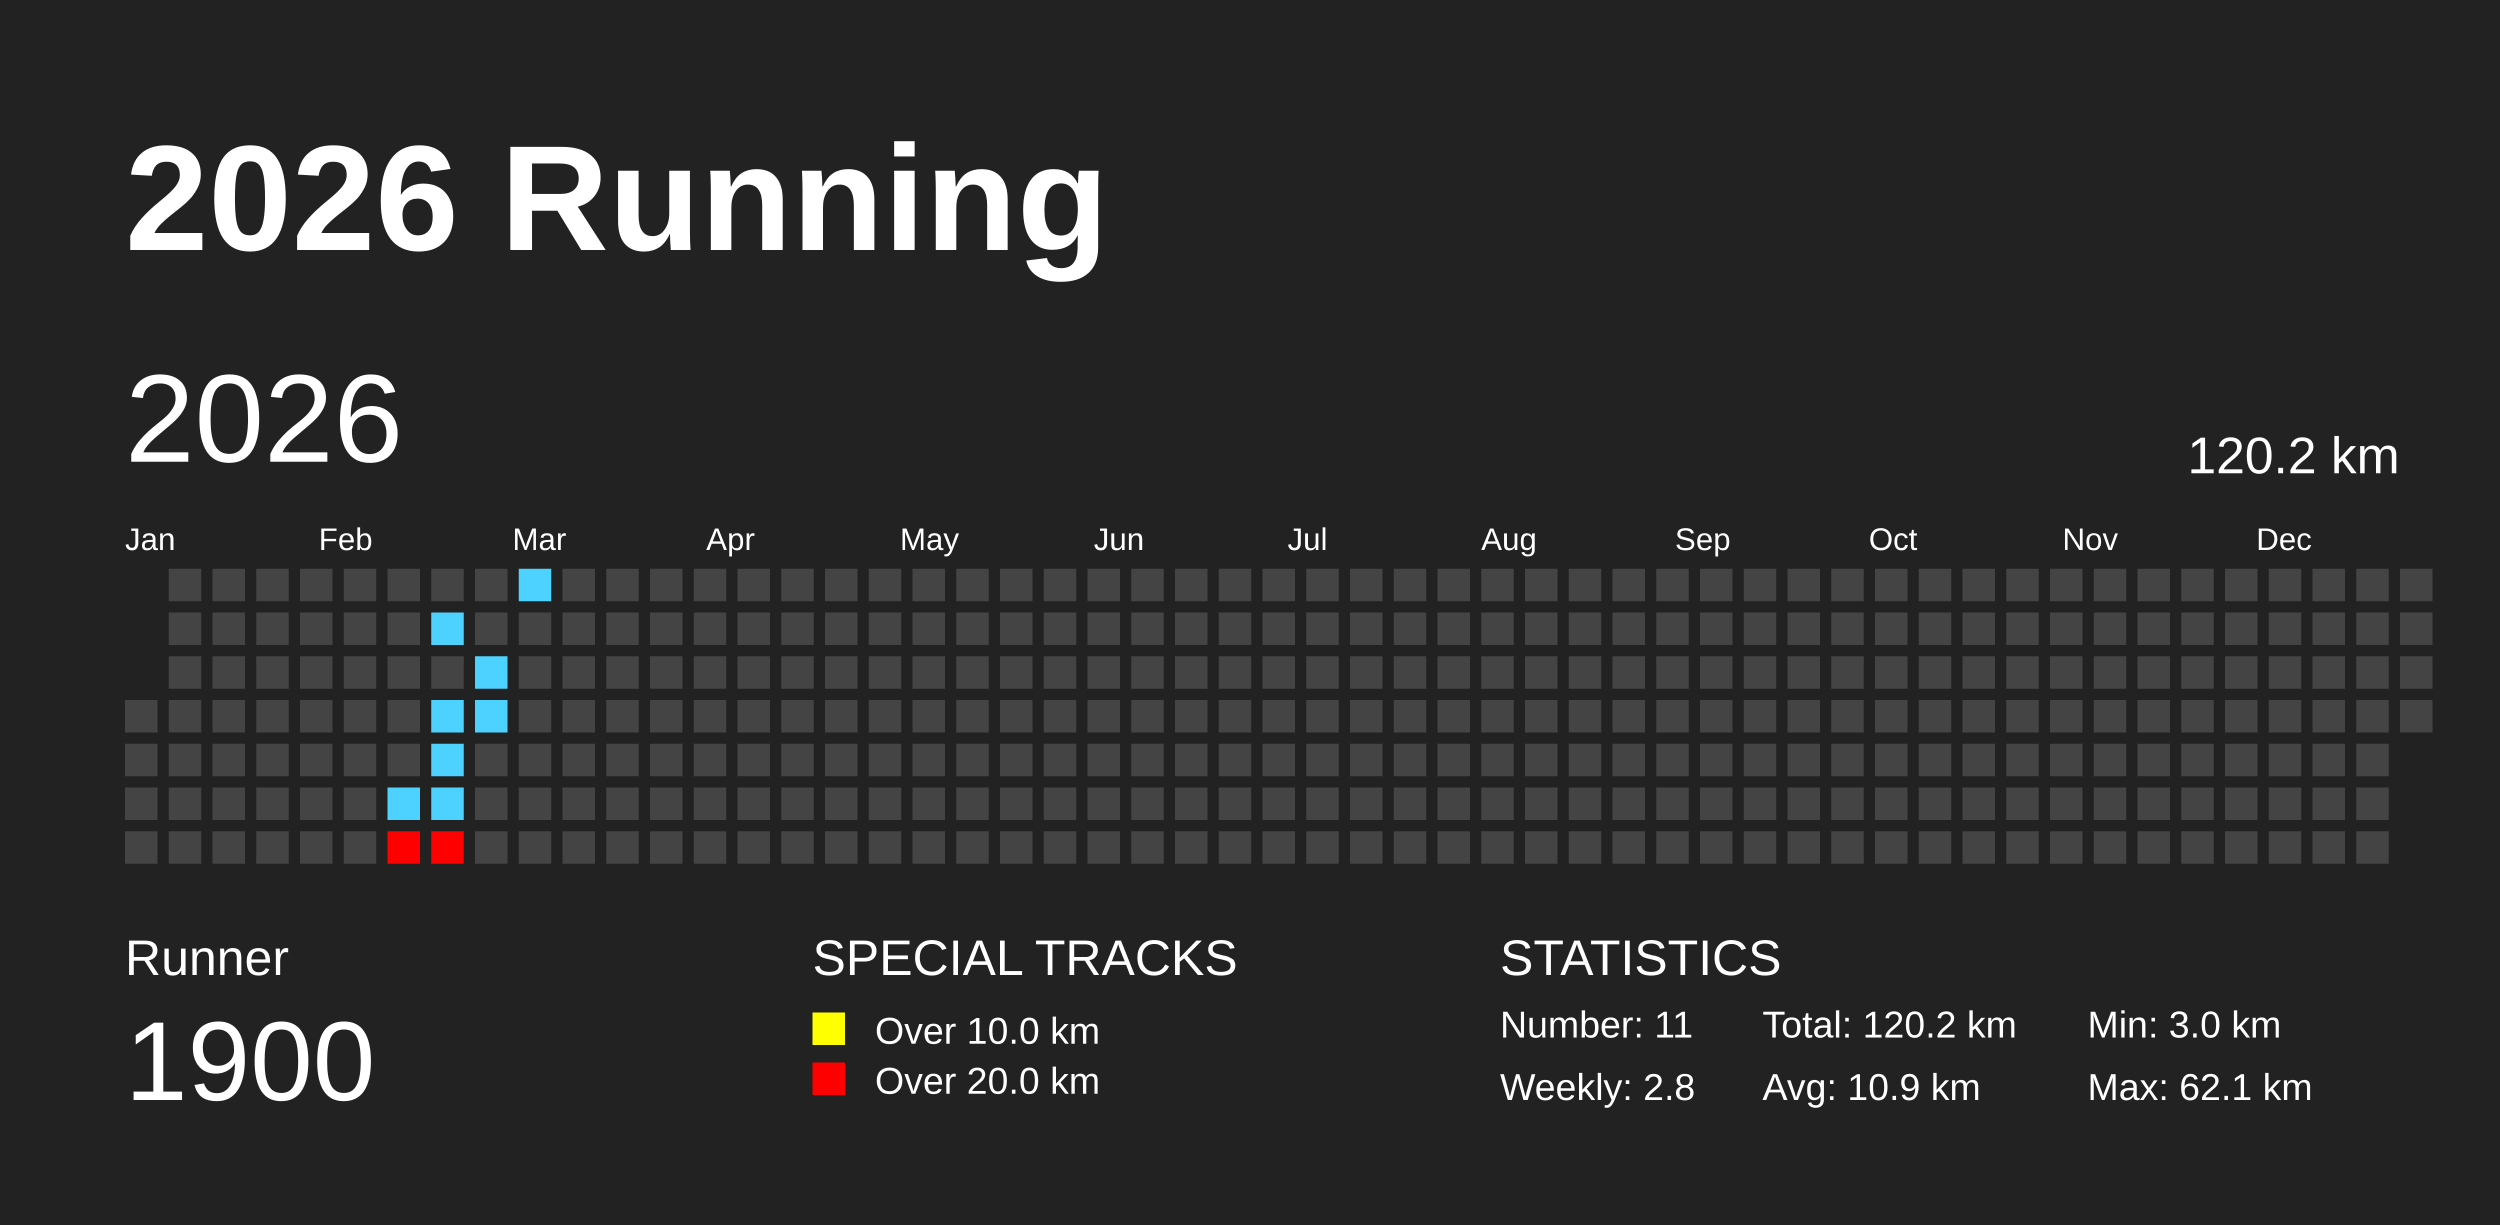
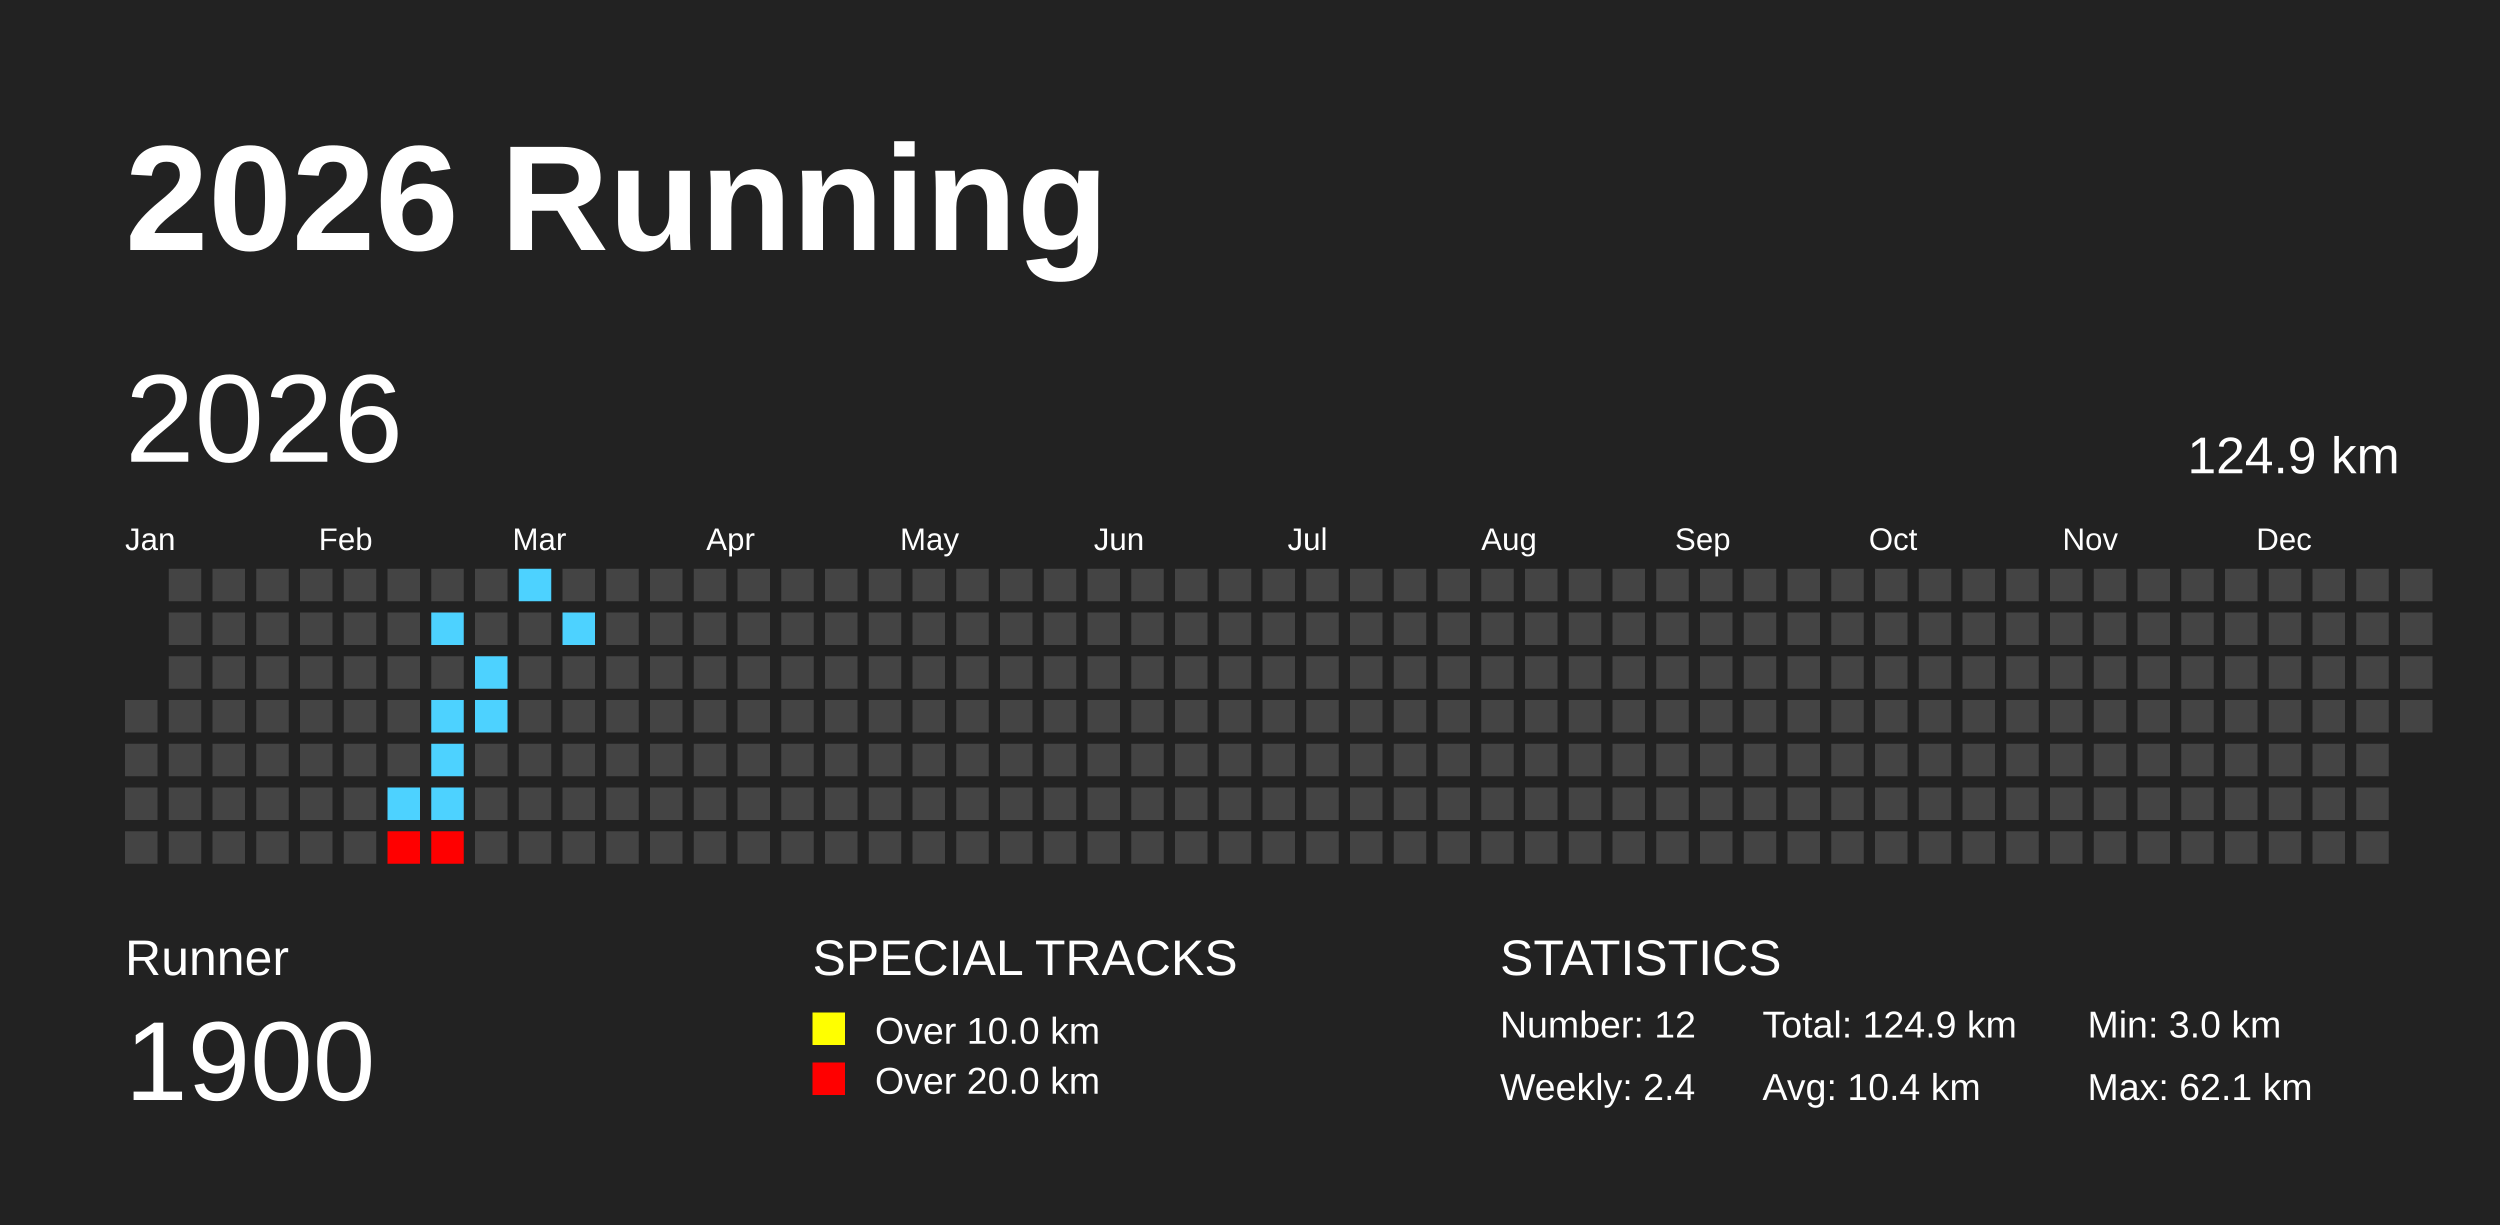
<svg xmlns="http://www.w3.org/2000/svg" baseProfile="full" height="98mm" version="1.1" viewBox="0,0,200,98" width="200mm">
  <defs />
  <rect fill="#222222" height="98" width="200" x="0" y="0" />
  <text fill="#FFFFFF" style="font-size:12px; font-family:Arial; font-weight:bold;" x="10" y="20">2026 Running</text>
  <text fill="#FFFFFF" style="font-size:4px; font-family:Arial" x="10" y="78">Runner</text>
  <text fill="#FFFFFF" style="font-size:9px; font-family:Arial" x="10" y="88">1900</text>
  <text fill="#FFFFFF" style="font-size:4px; font-family:Arial" x="65" y="78">SPECIAL TRACKS</text>
  <rect fill="yellow" height="2.6" width="2.6" x="65" y="81" />
  <text fill="#FFFFFF" style="font-size:3px; font-family:Arial" x="70" y="83.5">Over 10.0 km</text>
  <rect fill="red" height="2.6" width="2.6" x="65" y="85" />
  <text fill="#FFFFFF" style="font-size:3px; font-family:Arial" x="70" y="87.5">Over 20.0 km</text>
  <text fill="#FFFFFF" style="font-size:4px; font-family:Arial" x="120" y="78">STATISTICS</text>
-   <text fill="#FFFFFF" style="font-size:3px; font-family:Arial" x="120" y="83">Number: 11</text>
-   <text fill="#FFFFFF" style="font-size:3px; font-family:Arial" x="120" y="88">Weekly: 2.8</text>
-   <text fill="#FFFFFF" style="font-size:3px; font-family:Arial" x="141" y="83">Total: 120.2 km</text>
-   <text fill="#FFFFFF" style="font-size:3px; font-family:Arial" x="141" y="88">Avg: 10.9 km</text>
+   <text fill="#FFFFFF" style="font-size:3px; font-family:Arial" x="120" y="83">Number: 12</text>
+   <text fill="#FFFFFF" style="font-size:3px; font-family:Arial" x="120" y="88">Weekly: 2.4</text>
+   <text fill="#FFFFFF" style="font-size:3px; font-family:Arial" x="141" y="83">Total: 124.9 km</text>
+   <text fill="#FFFFFF" style="font-size:3px; font-family:Arial" x="141" y="88">Avg: 10.4 km</text>
  <text fill="#FFFFFF" style="font-size:3px; font-family:Arial" x="167" y="83">Min: 3.0 km</text>
  <text fill="#FFFFFF" style="font-size:3px; font-family:Arial" x="167" y="88">Max: 62.1 km</text>
  <text dominant-baseline="hanging" fill="#FFFFFF" style="font-size:10.0px; font-family:Arial;" x="10" y="30">2026</text>
-   <text dominant-baseline="hanging" fill="#FFFFFF" style="font-size:4.125px; font-family:Arial;" x="175" y="35">120.2 km</text>
+   <text dominant-baseline="hanging" fill="#FFFFFF" style="font-size:4.125px; font-family:Arial;" x="175" y="35">124.9 km</text>
  <text fill="#FFFFFF" style="font-size:2.5px; font-family:Arial" x="10.0" y="44">Jan</text>
  <text fill="#FFFFFF" style="font-size:2.5px; font-family:Arial" x="25.5" y="44">Feb</text>
  <text fill="#FFFFFF" style="font-size:2.5px; font-family:Arial" x="41.0" y="44">Mar</text>
  <text fill="#FFFFFF" style="font-size:2.5px; font-family:Arial" x="56.5" y="44">Apr</text>
  <text fill="#FFFFFF" style="font-size:2.5px; font-family:Arial" x="72.0" y="44">May</text>
  <text fill="#FFFFFF" style="font-size:2.5px; font-family:Arial" x="87.5" y="44">Jun</text>
  <text fill="#FFFFFF" style="font-size:2.5px; font-family:Arial" x="103.0" y="44">Jul</text>
  <text fill="#FFFFFF" style="font-size:2.5px; font-family:Arial" x="118.5" y="44">Aug</text>
  <text fill="#FFFFFF" style="font-size:2.5px; font-family:Arial" x="134.0" y="44">Sep</text>
  <text fill="#FFFFFF" style="font-size:2.5px; font-family:Arial" x="149.5" y="44">Oct</text>
  <text fill="#FFFFFF" style="font-size:2.5px; font-family:Arial" x="165.0" y="44">Nov</text>
  <text fill="#FFFFFF" style="font-size:2.5px; font-family:Arial" x="180.5" y="44">Dec</text>
  <rect fill="#444444" height="2.6" width="2.6" x="10.0" y="56.0" />
  <rect fill="#444444" height="2.6" width="2.6" x="10.0" y="59.5" />
  <rect fill="#444444" height="2.6" width="2.6" x="10.0" y="63.0" />
  <rect fill="#444444" height="2.6" width="2.6" x="10.0" y="66.5" />
  <rect fill="#444444" height="2.6" width="2.6" x="13.5" y="45.5" />
  <rect fill="#444444" height="2.6" width="2.6" x="13.5" y="49.0" />
  <rect fill="#444444" height="2.6" width="2.6" x="13.5" y="52.5" />
  <rect fill="#444444" height="2.6" width="2.6" x="13.5" y="56.0" />
  <rect fill="#444444" height="2.6" width="2.6" x="13.5" y="59.5" />
  <rect fill="#444444" height="2.6" width="2.6" x="13.5" y="63.0" />
  <rect fill="#444444" height="2.6" width="2.6" x="13.5" y="66.5" />
  <rect fill="#444444" height="2.6" width="2.6" x="17.0" y="45.5" />
  <rect fill="#444444" height="2.6" width="2.6" x="17.0" y="49.0" />
  <rect fill="#444444" height="2.6" width="2.6" x="17.0" y="52.5" />
  <rect fill="#444444" height="2.6" width="2.6" x="17.0" y="56.0" />
  <rect fill="#444444" height="2.6" width="2.6" x="17.0" y="59.5" />
  <rect fill="#444444" height="2.6" width="2.6" x="17.0" y="63.0" />
  <rect fill="#444444" height="2.6" width="2.6" x="17.0" y="66.5" />
  <rect fill="#444444" height="2.6" width="2.6" x="20.5" y="45.5" />
  <rect fill="#444444" height="2.6" width="2.6" x="20.5" y="49.0" />
  <rect fill="#444444" height="2.6" width="2.6" x="20.5" y="52.5" />
  <rect fill="#444444" height="2.6" width="2.6" x="20.5" y="56.0" />
  <rect fill="#444444" height="2.6" width="2.6" x="20.5" y="59.5" />
  <rect fill="#444444" height="2.6" width="2.6" x="20.5" y="63.0" />
  <rect fill="#444444" height="2.6" width="2.6" x="20.5" y="66.5" />
  <rect fill="#444444" height="2.6" width="2.6" x="24.0" y="45.5" />
  <rect fill="#444444" height="2.6" width="2.6" x="24.0" y="49.0" />
  <rect fill="#444444" height="2.6" width="2.6" x="24.0" y="52.5" />
  <rect fill="#444444" height="2.6" width="2.6" x="24.0" y="56.0" />
  <rect fill="#444444" height="2.6" width="2.6" x="24.0" y="59.5" />
  <rect fill="#444444" height="2.6" width="2.6" x="24.0" y="63.0" />
  <rect fill="#444444" height="2.6" width="2.6" x="24.0" y="66.5" />
  <rect fill="#444444" height="2.6" width="2.6" x="27.5" y="45.5" />
  <rect fill="#444444" height="2.6" width="2.6" x="27.5" y="49.0" />
  <rect fill="#444444" height="2.6" width="2.6" x="27.5" y="52.5" />
  <rect fill="#444444" height="2.6" width="2.6" x="27.5" y="56.0" />
  <rect fill="#444444" height="2.6" width="2.6" x="27.5" y="59.5" />
  <rect fill="#444444" height="2.6" width="2.6" x="27.5" y="63.0" />
  <rect fill="#444444" height="2.6" width="2.6" x="27.5" y="66.5" />
  <rect fill="#444444" height="2.6" width="2.6" x="31.0" y="45.5" />
  <rect fill="#444444" height="2.6" width="2.6" x="31.0" y="49.0" />
  <rect fill="#444444" height="2.6" width="2.6" x="31.0" y="52.5" />
  <rect fill="#444444" height="2.6" width="2.6" x="31.0" y="56.0" />
  <rect fill="#444444" height="2.6" width="2.6" x="31.0" y="59.5" />
  <rect fill="#4dd2ff" height="2.6" width="2.6" x="31.0" y="63.0" />
  <rect fill="red" height="2.6" width="2.6" x="31.0" y="66.5" />
  <rect fill="#444444" height="2.6" width="2.6" x="34.5" y="45.5" />
  <rect fill="#4dd2ff" height="2.6" width="2.6" x="34.5" y="49.0" />
  <rect fill="#444444" height="2.6" width="2.6" x="34.5" y="52.5" />
  <rect fill="#4dd2ff" height="2.6" width="2.6" x="34.5" y="56.0" />
  <rect fill="#4dd2ff" height="2.6" width="2.6" x="34.5" y="59.5" />
  <rect fill="#4dd2ff" height="2.6" width="2.6" x="34.5" y="63.0" />
  <rect fill="red" height="2.6" width="2.6" x="34.5" y="66.5" />
  <rect fill="#444444" height="2.6" width="2.6" x="38.0" y="45.5" />
  <rect fill="#444444" height="2.6" width="2.6" x="38.0" y="49.0" />
  <rect fill="#4dd2ff" height="2.6" width="2.6" x="38.0" y="52.5" />
  <rect fill="#4dd2ff" height="2.6" width="2.6" x="38.0" y="56.0" />
  <rect fill="#444444" height="2.6" width="2.6" x="38.0" y="59.5" />
  <rect fill="#444444" height="2.6" width="2.6" x="38.0" y="63.0" />
  <rect fill="#444444" height="2.6" width="2.6" x="38.0" y="66.5" />
  <rect fill="#4dd2ff" height="2.6" width="2.6" x="41.5" y="45.5" />
  <rect fill="#444444" height="2.6" width="2.6" x="41.5" y="49.0" />
  <rect fill="#444444" height="2.6" width="2.6" x="41.5" y="52.5" />
  <rect fill="#444444" height="2.6" width="2.6" x="41.5" y="56.0" />
  <rect fill="#444444" height="2.6" width="2.6" x="41.5" y="59.5" />
  <rect fill="#444444" height="2.6" width="2.6" x="41.5" y="63.0" />
  <rect fill="#444444" height="2.6" width="2.6" x="41.5" y="66.5" />
  <rect fill="#444444" height="2.6" width="2.6" x="45.0" y="45.5" />
-   <rect fill="#444444" height="2.6" width="2.6" x="45.0" y="49.0" />
+   <rect fill="#4dd2ff" height="2.6" width="2.6" x="45.0" y="49.0" />
  <rect fill="#444444" height="2.6" width="2.6" x="45.0" y="52.5" />
  <rect fill="#444444" height="2.6" width="2.6" x="45.0" y="56.0" />
  <rect fill="#444444" height="2.6" width="2.6" x="45.0" y="59.5" />
  <rect fill="#444444" height="2.6" width="2.6" x="45.0" y="63.0" />
  <rect fill="#444444" height="2.6" width="2.6" x="45.0" y="66.5" />
  <rect fill="#444444" height="2.6" width="2.6" x="48.5" y="45.5" />
  <rect fill="#444444" height="2.6" width="2.6" x="48.5" y="49.0" />
  <rect fill="#444444" height="2.6" width="2.6" x="48.5" y="52.5" />
  <rect fill="#444444" height="2.6" width="2.6" x="48.5" y="56.0" />
  <rect fill="#444444" height="2.6" width="2.6" x="48.5" y="59.5" />
  <rect fill="#444444" height="2.6" width="2.6" x="48.5" y="63.0" />
  <rect fill="#444444" height="2.6" width="2.6" x="48.5" y="66.5" />
  <rect fill="#444444" height="2.6" width="2.6" x="52.0" y="45.5" />
  <rect fill="#444444" height="2.6" width="2.6" x="52.0" y="49.0" />
  <rect fill="#444444" height="2.6" width="2.6" x="52.0" y="52.5" />
  <rect fill="#444444" height="2.6" width="2.6" x="52.0" y="56.0" />
  <rect fill="#444444" height="2.6" width="2.6" x="52.0" y="59.5" />
  <rect fill="#444444" height="2.6" width="2.6" x="52.0" y="63.0" />
  <rect fill="#444444" height="2.6" width="2.6" x="52.0" y="66.5" />
  <rect fill="#444444" height="2.6" width="2.6" x="55.5" y="45.5" />
  <rect fill="#444444" height="2.6" width="2.6" x="55.5" y="49.0" />
  <rect fill="#444444" height="2.6" width="2.6" x="55.5" y="52.5" />
  <rect fill="#444444" height="2.6" width="2.6" x="55.5" y="56.0" />
  <rect fill="#444444" height="2.6" width="2.6" x="55.5" y="59.5" />
  <rect fill="#444444" height="2.6" width="2.6" x="55.5" y="63.0" />
  <rect fill="#444444" height="2.6" width="2.6" x="55.5" y="66.5" />
  <rect fill="#444444" height="2.6" width="2.6" x="59.0" y="45.5" />
  <rect fill="#444444" height="2.6" width="2.6" x="59.0" y="49.0" />
  <rect fill="#444444" height="2.6" width="2.6" x="59.0" y="52.5" />
  <rect fill="#444444" height="2.6" width="2.6" x="59.0" y="56.0" />
  <rect fill="#444444" height="2.6" width="2.6" x="59.0" y="59.5" />
  <rect fill="#444444" height="2.6" width="2.6" x="59.0" y="63.0" />
  <rect fill="#444444" height="2.6" width="2.6" x="59.0" y="66.5" />
  <rect fill="#444444" height="2.6" width="2.6" x="62.5" y="45.5" />
  <rect fill="#444444" height="2.6" width="2.6" x="62.5" y="49.0" />
  <rect fill="#444444" height="2.6" width="2.6" x="62.5" y="52.5" />
  <rect fill="#444444" height="2.6" width="2.6" x="62.5" y="56.0" />
  <rect fill="#444444" height="2.6" width="2.6" x="62.5" y="59.5" />
  <rect fill="#444444" height="2.6" width="2.6" x="62.5" y="63.0" />
  <rect fill="#444444" height="2.6" width="2.6" x="62.5" y="66.5" />
  <rect fill="#444444" height="2.6" width="2.6" x="66.0" y="45.5" />
  <rect fill="#444444" height="2.6" width="2.6" x="66.0" y="49.0" />
  <rect fill="#444444" height="2.6" width="2.6" x="66.0" y="52.5" />
  <rect fill="#444444" height="2.6" width="2.6" x="66.0" y="56.0" />
  <rect fill="#444444" height="2.6" width="2.6" x="66.0" y="59.5" />
  <rect fill="#444444" height="2.6" width="2.6" x="66.0" y="63.0" />
  <rect fill="#444444" height="2.6" width="2.6" x="66.0" y="66.5" />
  <rect fill="#444444" height="2.6" width="2.6" x="69.5" y="45.5" />
  <rect fill="#444444" height="2.6" width="2.6" x="69.5" y="49.0" />
  <rect fill="#444444" height="2.6" width="2.6" x="69.5" y="52.5" />
  <rect fill="#444444" height="2.6" width="2.6" x="69.5" y="56.0" />
  <rect fill="#444444" height="2.6" width="2.6" x="69.5" y="59.5" />
  <rect fill="#444444" height="2.6" width="2.6" x="69.5" y="63.0" />
  <rect fill="#444444" height="2.6" width="2.6" x="69.5" y="66.5" />
  <rect fill="#444444" height="2.6" width="2.6" x="73.0" y="45.5" />
  <rect fill="#444444" height="2.6" width="2.6" x="73.0" y="49.0" />
  <rect fill="#444444" height="2.6" width="2.6" x="73.0" y="52.5" />
  <rect fill="#444444" height="2.6" width="2.6" x="73.0" y="56.0" />
  <rect fill="#444444" height="2.6" width="2.6" x="73.0" y="59.5" />
  <rect fill="#444444" height="2.6" width="2.6" x="73.0" y="63.0" />
  <rect fill="#444444" height="2.6" width="2.6" x="73.0" y="66.5" />
  <rect fill="#444444" height="2.6" width="2.6" x="76.5" y="45.5" />
  <rect fill="#444444" height="2.6" width="2.6" x="76.5" y="49.0" />
  <rect fill="#444444" height="2.6" width="2.6" x="76.5" y="52.5" />
  <rect fill="#444444" height="2.6" width="2.6" x="76.5" y="56.0" />
  <rect fill="#444444" height="2.6" width="2.6" x="76.5" y="59.5" />
  <rect fill="#444444" height="2.6" width="2.6" x="76.5" y="63.0" />
  <rect fill="#444444" height="2.6" width="2.6" x="76.5" y="66.5" />
  <rect fill="#444444" height="2.6" width="2.6" x="80.0" y="45.5" />
  <rect fill="#444444" height="2.6" width="2.6" x="80.0" y="49.0" />
  <rect fill="#444444" height="2.6" width="2.6" x="80.0" y="52.5" />
  <rect fill="#444444" height="2.6" width="2.6" x="80.0" y="56.0" />
  <rect fill="#444444" height="2.6" width="2.6" x="80.0" y="59.5" />
  <rect fill="#444444" height="2.6" width="2.6" x="80.0" y="63.0" />
  <rect fill="#444444" height="2.6" width="2.6" x="80.0" y="66.5" />
  <rect fill="#444444" height="2.6" width="2.6" x="83.5" y="45.5" />
  <rect fill="#444444" height="2.6" width="2.6" x="83.5" y="49.0" />
  <rect fill="#444444" height="2.6" width="2.6" x="83.5" y="52.5" />
  <rect fill="#444444" height="2.6" width="2.6" x="83.5" y="56.0" />
  <rect fill="#444444" height="2.6" width="2.6" x="83.5" y="59.5" />
  <rect fill="#444444" height="2.6" width="2.6" x="83.5" y="63.0" />
  <rect fill="#444444" height="2.6" width="2.6" x="83.5" y="66.5" />
  <rect fill="#444444" height="2.6" width="2.6" x="87.0" y="45.5" />
  <rect fill="#444444" height="2.6" width="2.6" x="87.0" y="49.0" />
  <rect fill="#444444" height="2.6" width="2.6" x="87.0" y="52.5" />
  <rect fill="#444444" height="2.6" width="2.6" x="87.0" y="56.0" />
  <rect fill="#444444" height="2.6" width="2.6" x="87.0" y="59.5" />
  <rect fill="#444444" height="2.6" width="2.6" x="87.0" y="63.0" />
  <rect fill="#444444" height="2.6" width="2.6" x="87.0" y="66.5" />
  <rect fill="#444444" height="2.6" width="2.6" x="90.5" y="45.5" />
  <rect fill="#444444" height="2.6" width="2.6" x="90.5" y="49.0" />
  <rect fill="#444444" height="2.6" width="2.6" x="90.5" y="52.5" />
  <rect fill="#444444" height="2.6" width="2.6" x="90.5" y="56.0" />
  <rect fill="#444444" height="2.6" width="2.6" x="90.5" y="59.5" />
  <rect fill="#444444" height="2.6" width="2.6" x="90.5" y="63.0" />
  <rect fill="#444444" height="2.6" width="2.6" x="90.5" y="66.5" />
  <rect fill="#444444" height="2.6" width="2.6" x="94.0" y="45.5" />
  <rect fill="#444444" height="2.6" width="2.6" x="94.0" y="49.0" />
  <rect fill="#444444" height="2.6" width="2.6" x="94.0" y="52.5" />
  <rect fill="#444444" height="2.6" width="2.6" x="94.0" y="56.0" />
  <rect fill="#444444" height="2.6" width="2.6" x="94.0" y="59.5" />
  <rect fill="#444444" height="2.6" width="2.6" x="94.0" y="63.0" />
  <rect fill="#444444" height="2.6" width="2.6" x="94.0" y="66.5" />
  <rect fill="#444444" height="2.6" width="2.6" x="97.5" y="45.5" />
  <rect fill="#444444" height="2.6" width="2.6" x="97.5" y="49.0" />
  <rect fill="#444444" height="2.6" width="2.6" x="97.5" y="52.5" />
  <rect fill="#444444" height="2.6" width="2.6" x="97.5" y="56.0" />
  <rect fill="#444444" height="2.6" width="2.6" x="97.5" y="59.5" />
  <rect fill="#444444" height="2.6" width="2.6" x="97.5" y="63.0" />
  <rect fill="#444444" height="2.6" width="2.6" x="97.5" y="66.5" />
  <rect fill="#444444" height="2.6" width="2.6" x="101.0" y="45.5" />
  <rect fill="#444444" height="2.6" width="2.6" x="101.0" y="49.0" />
  <rect fill="#444444" height="2.6" width="2.6" x="101.0" y="52.5" />
  <rect fill="#444444" height="2.6" width="2.6" x="101.0" y="56.0" />
  <rect fill="#444444" height="2.6" width="2.6" x="101.0" y="59.5" />
  <rect fill="#444444" height="2.6" width="2.6" x="101.0" y="63.0" />
  <rect fill="#444444" height="2.6" width="2.6" x="101.0" y="66.5" />
  <rect fill="#444444" height="2.6" width="2.6" x="104.5" y="45.5" />
  <rect fill="#444444" height="2.6" width="2.6" x="104.5" y="49.0" />
  <rect fill="#444444" height="2.6" width="2.6" x="104.5" y="52.5" />
  <rect fill="#444444" height="2.6" width="2.6" x="104.5" y="56.0" />
  <rect fill="#444444" height="2.6" width="2.6" x="104.5" y="59.5" />
  <rect fill="#444444" height="2.6" width="2.6" x="104.5" y="63.0" />
  <rect fill="#444444" height="2.6" width="2.6" x="104.5" y="66.5" />
  <rect fill="#444444" height="2.6" width="2.6" x="108.0" y="45.5" />
  <rect fill="#444444" height="2.6" width="2.6" x="108.0" y="49.0" />
  <rect fill="#444444" height="2.6" width="2.6" x="108.0" y="52.5" />
  <rect fill="#444444" height="2.6" width="2.6" x="108.0" y="56.0" />
  <rect fill="#444444" height="2.6" width="2.6" x="108.0" y="59.5" />
  <rect fill="#444444" height="2.6" width="2.6" x="108.0" y="63.0" />
  <rect fill="#444444" height="2.6" width="2.6" x="108.0" y="66.5" />
  <rect fill="#444444" height="2.6" width="2.6" x="111.5" y="45.5" />
  <rect fill="#444444" height="2.6" width="2.6" x="111.5" y="49.0" />
  <rect fill="#444444" height="2.6" width="2.6" x="111.5" y="52.5" />
  <rect fill="#444444" height="2.6" width="2.6" x="111.5" y="56.0" />
  <rect fill="#444444" height="2.6" width="2.6" x="111.5" y="59.5" />
  <rect fill="#444444" height="2.6" width="2.6" x="111.5" y="63.0" />
  <rect fill="#444444" height="2.6" width="2.6" x="111.5" y="66.5" />
  <rect fill="#444444" height="2.6" width="2.6" x="115.0" y="45.5" />
  <rect fill="#444444" height="2.6" width="2.6" x="115.0" y="49.0" />
  <rect fill="#444444" height="2.6" width="2.6" x="115.0" y="52.5" />
  <rect fill="#444444" height="2.6" width="2.6" x="115.0" y="56.0" />
  <rect fill="#444444" height="2.6" width="2.6" x="115.0" y="59.5" />
  <rect fill="#444444" height="2.6" width="2.6" x="115.0" y="63.0" />
  <rect fill="#444444" height="2.6" width="2.6" x="115.0" y="66.5" />
  <rect fill="#444444" height="2.6" width="2.6" x="118.5" y="45.5" />
  <rect fill="#444444" height="2.6" width="2.6" x="118.5" y="49.0" />
  <rect fill="#444444" height="2.6" width="2.6" x="118.5" y="52.5" />
  <rect fill="#444444" height="2.6" width="2.6" x="118.5" y="56.0" />
  <rect fill="#444444" height="2.6" width="2.6" x="118.5" y="59.5" />
  <rect fill="#444444" height="2.6" width="2.6" x="118.5" y="63.0" />
  <rect fill="#444444" height="2.6" width="2.6" x="118.5" y="66.5" />
  <rect fill="#444444" height="2.6" width="2.6" x="122.0" y="45.5" />
  <rect fill="#444444" height="2.6" width="2.6" x="122.0" y="49.0" />
  <rect fill="#444444" height="2.6" width="2.6" x="122.0" y="52.5" />
  <rect fill="#444444" height="2.6" width="2.6" x="122.0" y="56.0" />
  <rect fill="#444444" height="2.6" width="2.6" x="122.0" y="59.5" />
  <rect fill="#444444" height="2.6" width="2.6" x="122.0" y="63.0" />
  <rect fill="#444444" height="2.6" width="2.6" x="122.0" y="66.5" />
  <rect fill="#444444" height="2.6" width="2.6" x="125.5" y="45.5" />
  <rect fill="#444444" height="2.6" width="2.6" x="125.5" y="49.0" />
  <rect fill="#444444" height="2.6" width="2.6" x="125.5" y="52.5" />
  <rect fill="#444444" height="2.6" width="2.6" x="125.5" y="56.0" />
  <rect fill="#444444" height="2.6" width="2.6" x="125.5" y="59.5" />
  <rect fill="#444444" height="2.6" width="2.6" x="125.5" y="63.0" />
  <rect fill="#444444" height="2.6" width="2.6" x="125.5" y="66.5" />
  <rect fill="#444444" height="2.6" width="2.6" x="129.0" y="45.5" />
  <rect fill="#444444" height="2.6" width="2.6" x="129.0" y="49.0" />
  <rect fill="#444444" height="2.6" width="2.6" x="129.0" y="52.5" />
  <rect fill="#444444" height="2.6" width="2.6" x="129.0" y="56.0" />
  <rect fill="#444444" height="2.6" width="2.6" x="129.0" y="59.5" />
  <rect fill="#444444" height="2.6" width="2.6" x="129.0" y="63.0" />
  <rect fill="#444444" height="2.6" width="2.6" x="129.0" y="66.5" />
  <rect fill="#444444" height="2.6" width="2.6" x="132.5" y="45.5" />
  <rect fill="#444444" height="2.6" width="2.6" x="132.5" y="49.0" />
  <rect fill="#444444" height="2.6" width="2.6" x="132.5" y="52.5" />
  <rect fill="#444444" height="2.6" width="2.6" x="132.5" y="56.0" />
  <rect fill="#444444" height="2.6" width="2.6" x="132.5" y="59.5" />
  <rect fill="#444444" height="2.6" width="2.6" x="132.5" y="63.0" />
  <rect fill="#444444" height="2.6" width="2.6" x="132.5" y="66.5" />
  <rect fill="#444444" height="2.6" width="2.6" x="136.0" y="45.5" />
  <rect fill="#444444" height="2.6" width="2.6" x="136.0" y="49.0" />
  <rect fill="#444444" height="2.6" width="2.6" x="136.0" y="52.5" />
  <rect fill="#444444" height="2.6" width="2.6" x="136.0" y="56.0" />
  <rect fill="#444444" height="2.6" width="2.6" x="136.0" y="59.5" />
  <rect fill="#444444" height="2.6" width="2.6" x="136.0" y="63.0" />
  <rect fill="#444444" height="2.6" width="2.6" x="136.0" y="66.5" />
  <rect fill="#444444" height="2.6" width="2.6" x="139.5" y="45.5" />
  <rect fill="#444444" height="2.6" width="2.6" x="139.5" y="49.0" />
  <rect fill="#444444" height="2.6" width="2.6" x="139.5" y="52.5" />
  <rect fill="#444444" height="2.6" width="2.6" x="139.5" y="56.0" />
  <rect fill="#444444" height="2.6" width="2.6" x="139.5" y="59.5" />
  <rect fill="#444444" height="2.6" width="2.6" x="139.5" y="63.0" />
  <rect fill="#444444" height="2.6" width="2.6" x="139.5" y="66.5" />
  <rect fill="#444444" height="2.6" width="2.6" x="143.0" y="45.5" />
  <rect fill="#444444" height="2.6" width="2.6" x="143.0" y="49.0" />
  <rect fill="#444444" height="2.6" width="2.6" x="143.0" y="52.5" />
  <rect fill="#444444" height="2.6" width="2.6" x="143.0" y="56.0" />
  <rect fill="#444444" height="2.6" width="2.6" x="143.0" y="59.5" />
  <rect fill="#444444" height="2.6" width="2.6" x="143.0" y="63.0" />
  <rect fill="#444444" height="2.6" width="2.6" x="143.0" y="66.5" />
  <rect fill="#444444" height="2.6" width="2.6" x="146.5" y="45.5" />
  <rect fill="#444444" height="2.6" width="2.6" x="146.5" y="49.0" />
  <rect fill="#444444" height="2.6" width="2.6" x="146.5" y="52.5" />
  <rect fill="#444444" height="2.6" width="2.6" x="146.5" y="56.0" />
  <rect fill="#444444" height="2.6" width="2.6" x="146.5" y="59.5" />
  <rect fill="#444444" height="2.6" width="2.6" x="146.5" y="63.0" />
  <rect fill="#444444" height="2.6" width="2.6" x="146.5" y="66.5" />
  <rect fill="#444444" height="2.6" width="2.6" x="150.0" y="45.5" />
  <rect fill="#444444" height="2.6" width="2.6" x="150.0" y="49.0" />
  <rect fill="#444444" height="2.6" width="2.6" x="150.0" y="52.5" />
  <rect fill="#444444" height="2.6" width="2.6" x="150.0" y="56.0" />
  <rect fill="#444444" height="2.6" width="2.6" x="150.0" y="59.5" />
  <rect fill="#444444" height="2.6" width="2.6" x="150.0" y="63.0" />
  <rect fill="#444444" height="2.6" width="2.6" x="150.0" y="66.5" />
  <rect fill="#444444" height="2.6" width="2.6" x="153.5" y="45.5" />
  <rect fill="#444444" height="2.6" width="2.6" x="153.5" y="49.0" />
  <rect fill="#444444" height="2.6" width="2.6" x="153.5" y="52.5" />
  <rect fill="#444444" height="2.6" width="2.6" x="153.5" y="56.0" />
  <rect fill="#444444" height="2.6" width="2.6" x="153.5" y="59.5" />
  <rect fill="#444444" height="2.6" width="2.6" x="153.5" y="63.0" />
  <rect fill="#444444" height="2.6" width="2.6" x="153.5" y="66.5" />
  <rect fill="#444444" height="2.6" width="2.6" x="157.0" y="45.5" />
  <rect fill="#444444" height="2.6" width="2.6" x="157.0" y="49.0" />
  <rect fill="#444444" height="2.6" width="2.6" x="157.0" y="52.5" />
  <rect fill="#444444" height="2.6" width="2.6" x="157.0" y="56.0" />
  <rect fill="#444444" height="2.6" width="2.6" x="157.0" y="59.5" />
  <rect fill="#444444" height="2.6" width="2.6" x="157.0" y="63.0" />
  <rect fill="#444444" height="2.6" width="2.6" x="157.0" y="66.5" />
  <rect fill="#444444" height="2.6" width="2.6" x="160.5" y="45.5" />
  <rect fill="#444444" height="2.6" width="2.6" x="160.5" y="49.0" />
  <rect fill="#444444" height="2.6" width="2.6" x="160.5" y="52.5" />
  <rect fill="#444444" height="2.6" width="2.6" x="160.5" y="56.0" />
  <rect fill="#444444" height="2.6" width="2.6" x="160.5" y="59.5" />
  <rect fill="#444444" height="2.6" width="2.6" x="160.5" y="63.0" />
  <rect fill="#444444" height="2.6" width="2.6" x="160.5" y="66.5" />
  <rect fill="#444444" height="2.6" width="2.6" x="164.0" y="45.5" />
  <rect fill="#444444" height="2.6" width="2.6" x="164.0" y="49.0" />
  <rect fill="#444444" height="2.6" width="2.6" x="164.0" y="52.5" />
  <rect fill="#444444" height="2.6" width="2.6" x="164.0" y="56.0" />
  <rect fill="#444444" height="2.6" width="2.6" x="164.0" y="59.5" />
  <rect fill="#444444" height="2.6" width="2.6" x="164.0" y="63.0" />
  <rect fill="#444444" height="2.6" width="2.6" x="164.0" y="66.5" />
  <rect fill="#444444" height="2.6" width="2.6" x="167.5" y="45.5" />
  <rect fill="#444444" height="2.6" width="2.6" x="167.5" y="49.0" />
  <rect fill="#444444" height="2.6" width="2.6" x="167.5" y="52.5" />
  <rect fill="#444444" height="2.6" width="2.6" x="167.5" y="56.0" />
  <rect fill="#444444" height="2.6" width="2.6" x="167.5" y="59.5" />
  <rect fill="#444444" height="2.6" width="2.6" x="167.5" y="63.0" />
  <rect fill="#444444" height="2.6" width="2.6" x="167.5" y="66.5" />
  <rect fill="#444444" height="2.6" width="2.6" x="171.0" y="45.5" />
  <rect fill="#444444" height="2.6" width="2.6" x="171.0" y="49.0" />
  <rect fill="#444444" height="2.6" width="2.6" x="171.0" y="52.5" />
  <rect fill="#444444" height="2.6" width="2.6" x="171.0" y="56.0" />
  <rect fill="#444444" height="2.6" width="2.6" x="171.0" y="59.5" />
  <rect fill="#444444" height="2.6" width="2.6" x="171.0" y="63.0" />
  <rect fill="#444444" height="2.6" width="2.6" x="171.0" y="66.5" />
  <rect fill="#444444" height="2.6" width="2.6" x="174.5" y="45.5" />
  <rect fill="#444444" height="2.6" width="2.6" x="174.5" y="49.0" />
  <rect fill="#444444" height="2.6" width="2.6" x="174.5" y="52.5" />
  <rect fill="#444444" height="2.6" width="2.6" x="174.5" y="56.0" />
  <rect fill="#444444" height="2.6" width="2.6" x="174.5" y="59.5" />
  <rect fill="#444444" height="2.6" width="2.6" x="174.5" y="63.0" />
  <rect fill="#444444" height="2.6" width="2.6" x="174.5" y="66.5" />
  <rect fill="#444444" height="2.6" width="2.6" x="178.0" y="45.5" />
  <rect fill="#444444" height="2.6" width="2.6" x="178.0" y="49.0" />
  <rect fill="#444444" height="2.6" width="2.6" x="178.0" y="52.5" />
  <rect fill="#444444" height="2.6" width="2.6" x="178.0" y="56.0" />
  <rect fill="#444444" height="2.6" width="2.6" x="178.0" y="59.5" />
  <rect fill="#444444" height="2.6" width="2.6" x="178.0" y="63.0" />
  <rect fill="#444444" height="2.6" width="2.6" x="178.0" y="66.5" />
  <rect fill="#444444" height="2.6" width="2.6" x="181.5" y="45.5" />
  <rect fill="#444444" height="2.6" width="2.6" x="181.5" y="49.0" />
  <rect fill="#444444" height="2.6" width="2.6" x="181.5" y="52.5" />
  <rect fill="#444444" height="2.6" width="2.6" x="181.5" y="56.0" />
  <rect fill="#444444" height="2.6" width="2.6" x="181.5" y="59.5" />
  <rect fill="#444444" height="2.6" width="2.6" x="181.5" y="63.0" />
  <rect fill="#444444" height="2.6" width="2.6" x="181.5" y="66.5" />
  <rect fill="#444444" height="2.6" width="2.6" x="185.0" y="45.5" />
  <rect fill="#444444" height="2.6" width="2.6" x="185.0" y="49.0" />
  <rect fill="#444444" height="2.6" width="2.6" x="185.0" y="52.5" />
  <rect fill="#444444" height="2.6" width="2.6" x="185.0" y="56.0" />
  <rect fill="#444444" height="2.6" width="2.6" x="185.0" y="59.5" />
  <rect fill="#444444" height="2.6" width="2.6" x="185.0" y="63.0" />
  <rect fill="#444444" height="2.6" width="2.6" x="185.0" y="66.5" />
  <rect fill="#444444" height="2.6" width="2.6" x="188.5" y="45.5" />
  <rect fill="#444444" height="2.6" width="2.6" x="188.5" y="49.0" />
  <rect fill="#444444" height="2.6" width="2.6" x="188.5" y="52.5" />
  <rect fill="#444444" height="2.6" width="2.6" x="188.5" y="56.0" />
  <rect fill="#444444" height="2.6" width="2.6" x="188.5" y="59.5" />
  <rect fill="#444444" height="2.6" width="2.6" x="188.5" y="63.0" />
  <rect fill="#444444" height="2.6" width="2.6" x="188.5" y="66.5" />
  <rect fill="#444444" height="2.6" width="2.6" x="192.0" y="45.5" />
  <rect fill="#444444" height="2.6" width="2.6" x="192.0" y="49.0" />
  <rect fill="#444444" height="2.6" width="2.6" x="192.0" y="52.5" />
  <rect fill="#444444" height="2.6" width="2.6" x="192.0" y="56.0" />
</svg>
